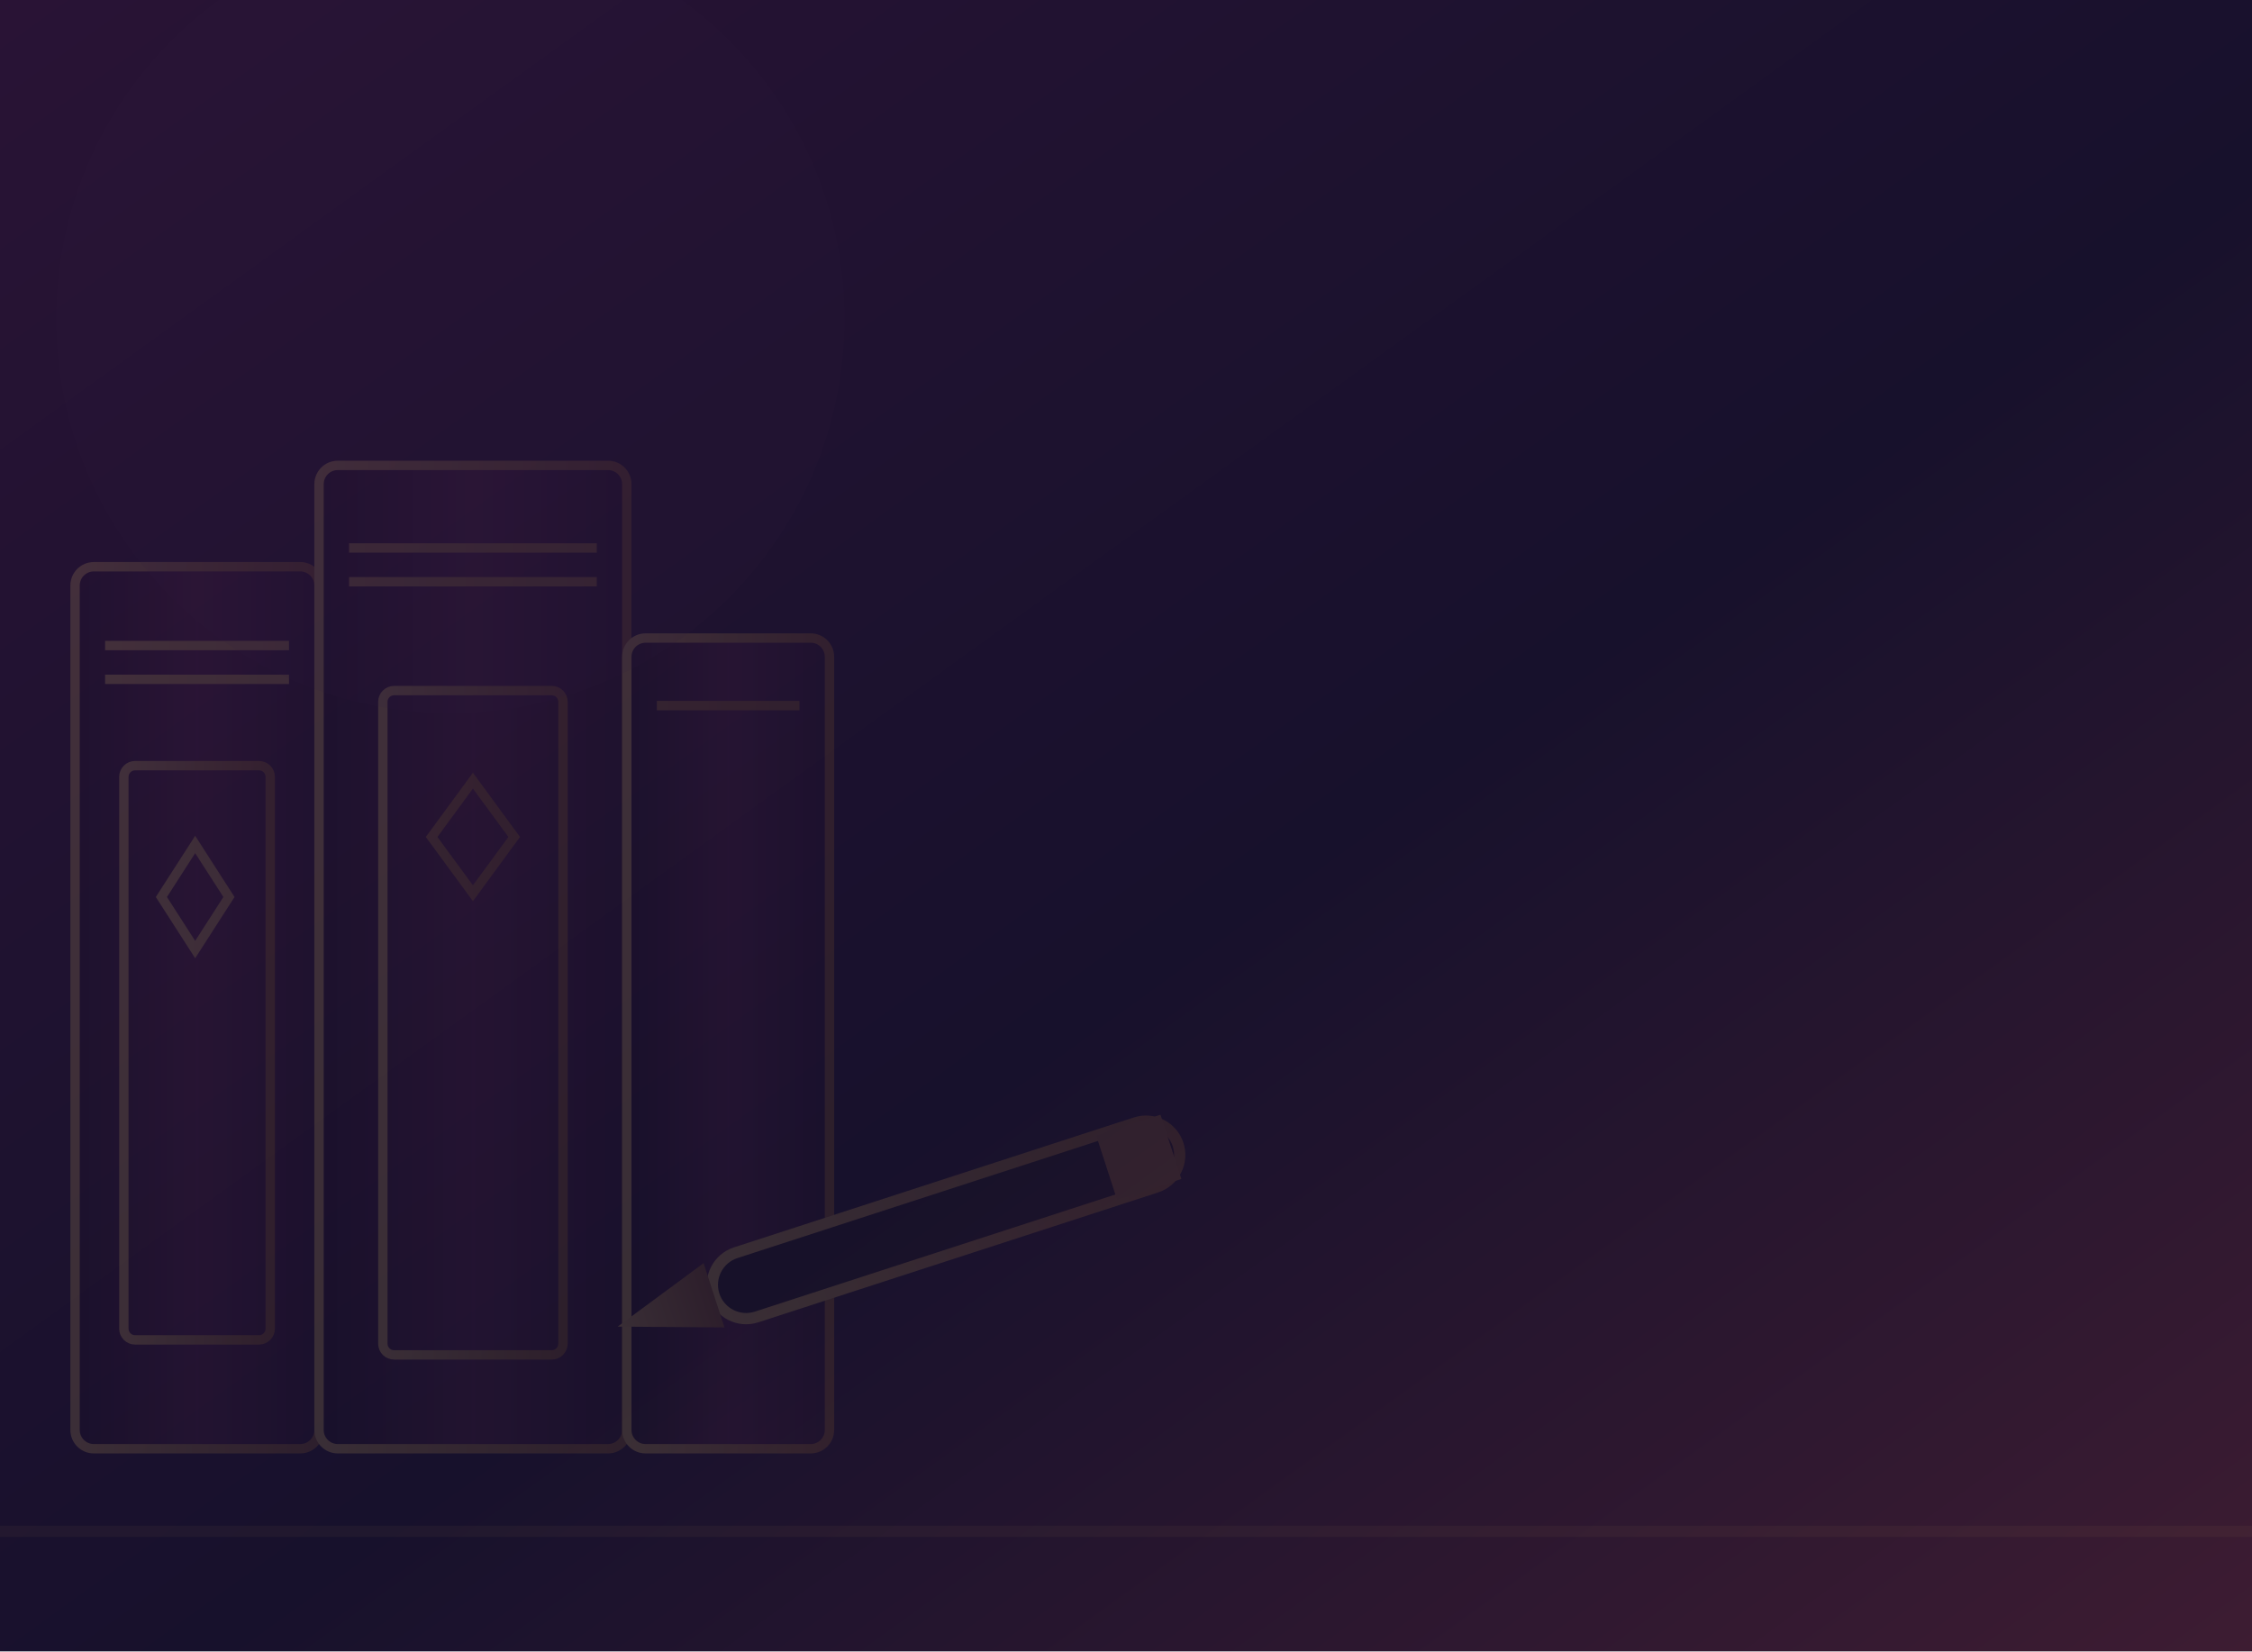
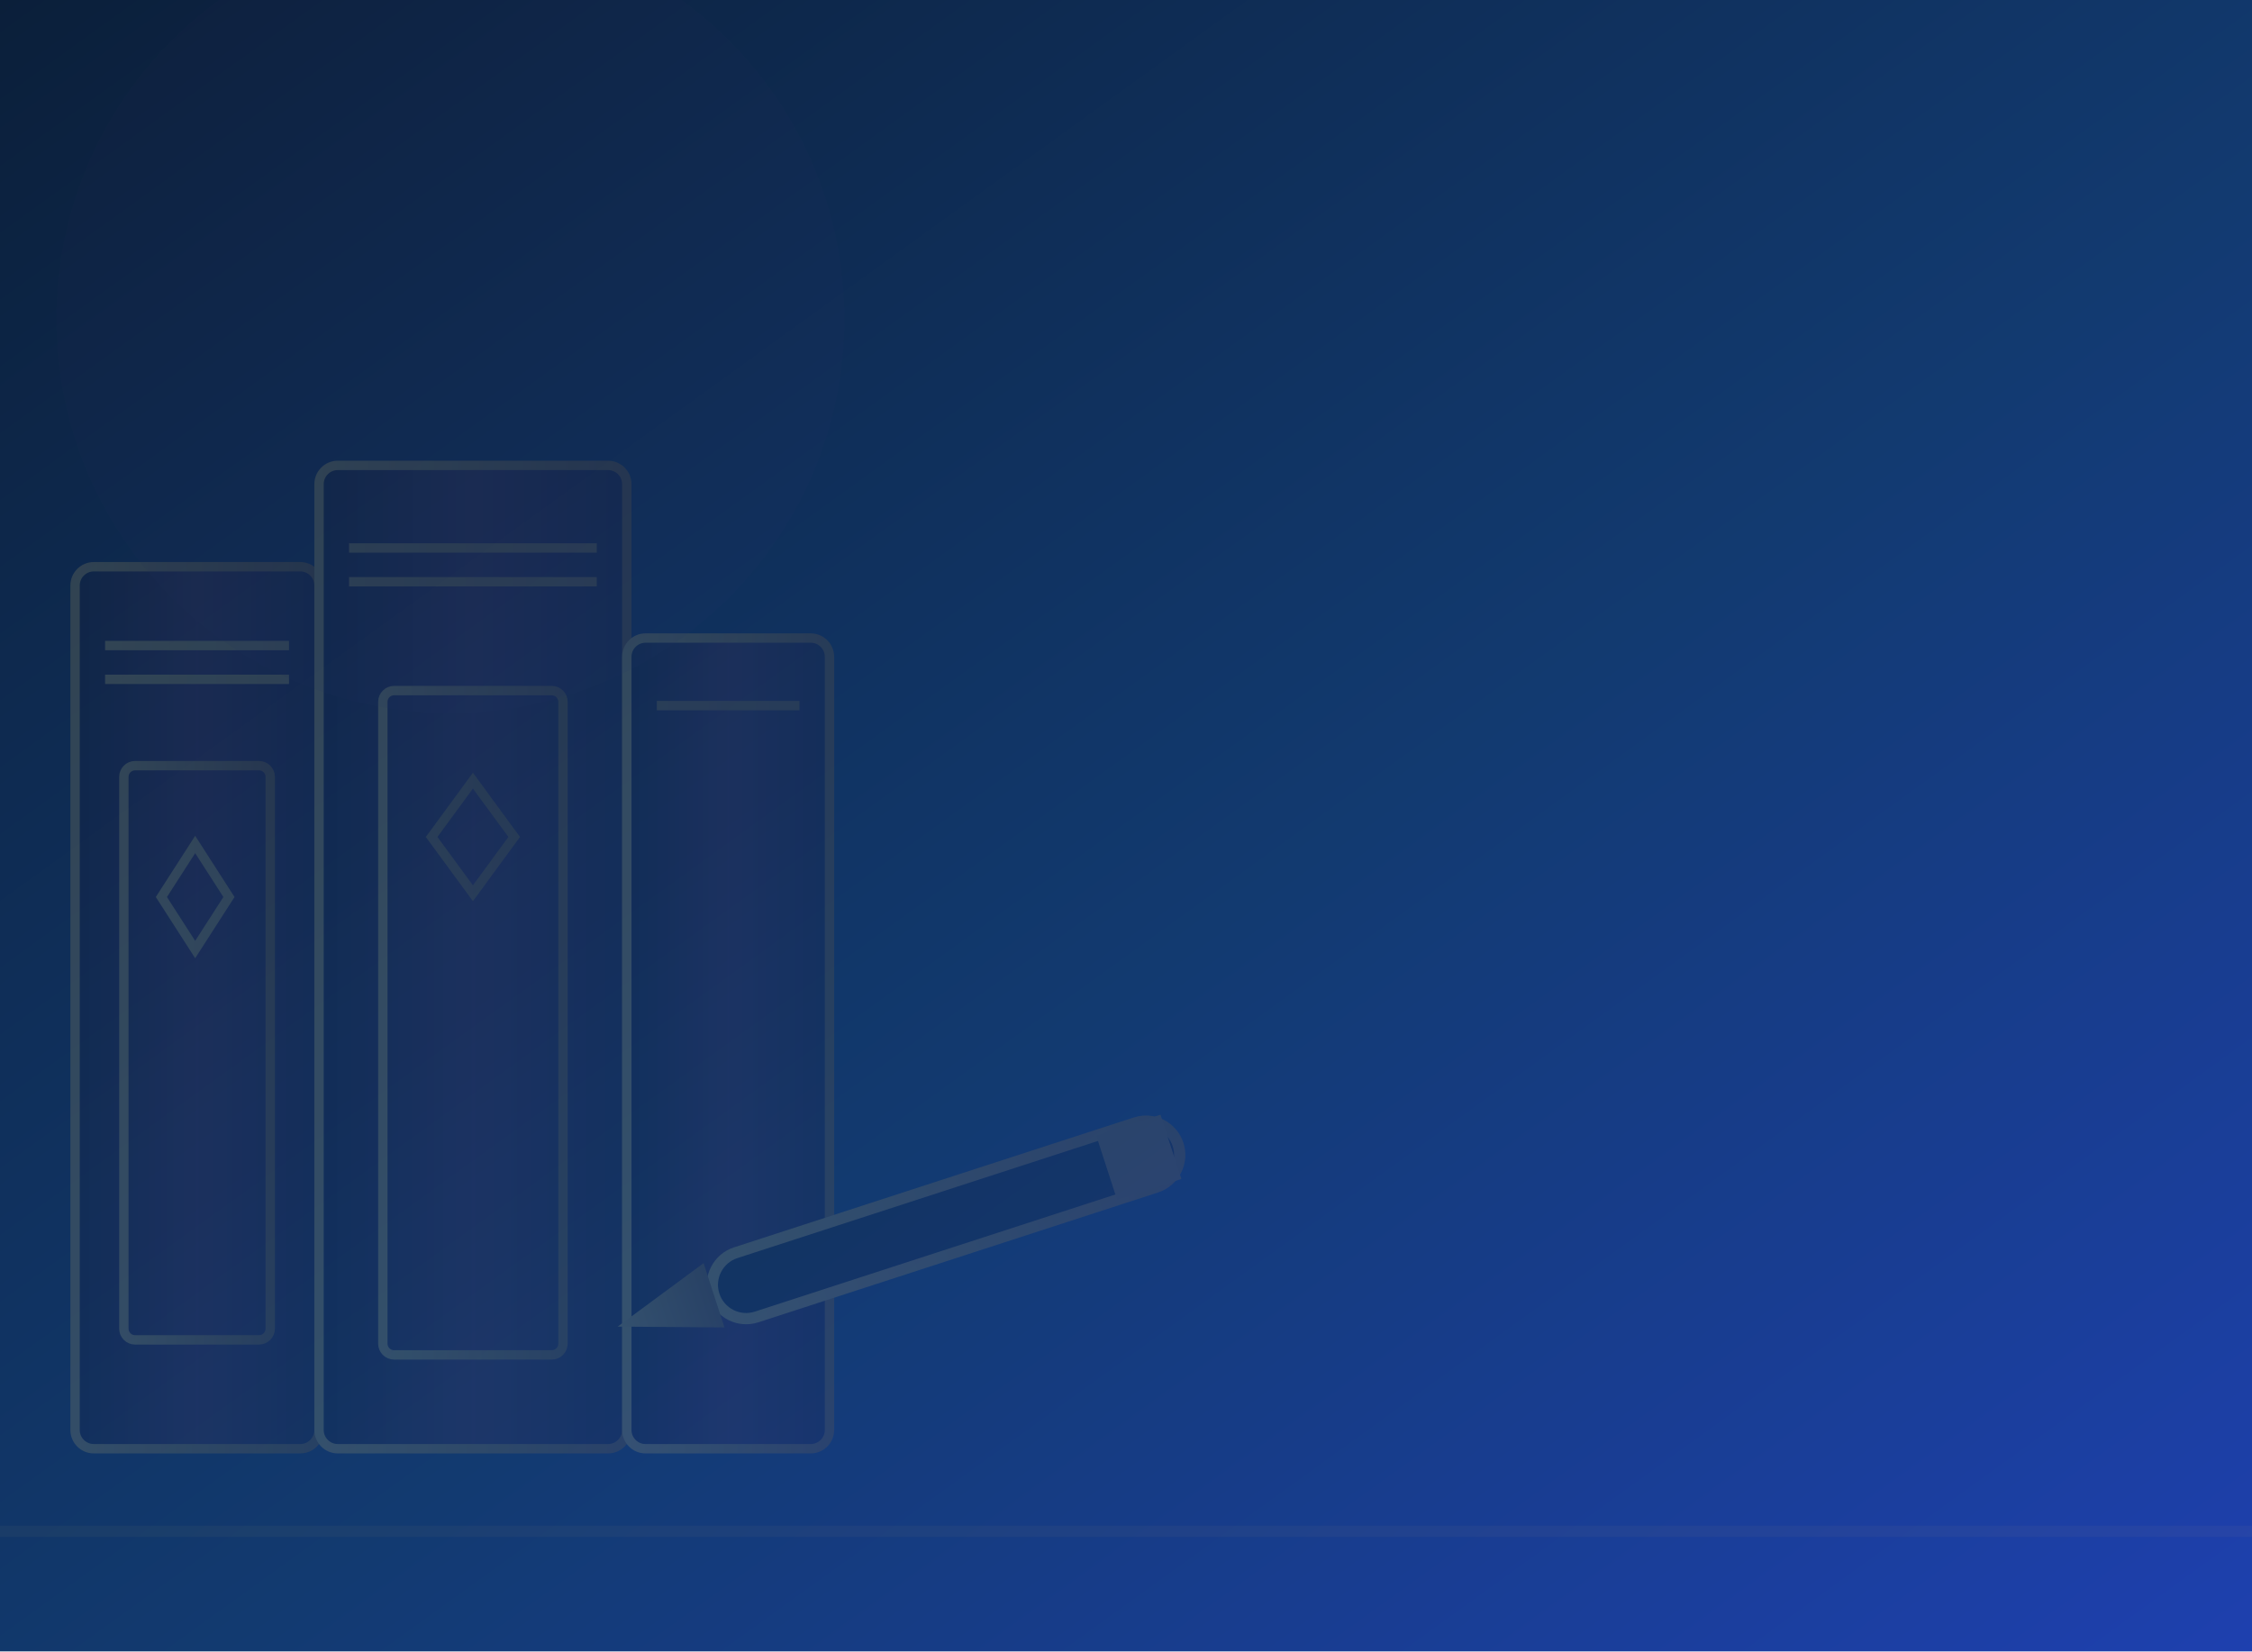
<svg xmlns="http://www.w3.org/2000/svg" viewBox="0 0 600 440">
  <defs>
    <linearGradient id="bg" x2="1" y2="1">
-       <stop stop-color="#291335" />
-       <stop offset=".55" stop-color="#17112c" />
-       <stop offset="1" stop-color="#3d1c32" />
+       <stop stop-color="#0B1F3A" />
+       <stop offset=".55" stop-color="#123A70" />
+       <stop offset="1" stop-color="#1E40AF" />
    </linearGradient>
    <linearGradient id="book" x2="1">
      <stop stop-color="#160e20" />
      <stop offset=".5" stop-color="#5b2447" />
      <stop offset="1" stop-color="#24112b" />
    </linearGradient>
    <linearGradient id="gold">
      <stop stop-color="#f8d66d" />
      <stop offset="1" stop-color="#a86f2b" />
    </linearGradient>
  </defs>
  <rect width="600" height="440" fill="url(#bg)" />
  <g opacity="0.15">
    <g stroke="url(#gold)" stroke-width="2.5" fill="url(#book)">
      <rect x="20" y="151" width="65" height="235" rx="5" />
      <rect x="85" y="124" width="82" height="262" rx="5" />
      <rect x="167" y="170" width="54" height="216" rx="5" />
    </g>
    <g fill="none" stroke="url(#gold)" stroke-width="2.5">
      <path d="M28 172h49M93 146h66M175 188h38M28 181h49M93 155h66" />
      <rect x="33" y="204" width="39" height="153" rx="3" />
      <rect x="102" y="184" width="48" height="177" rx="3" />
      <path d="M52 225l-9 14 9 14 9-14zM126 208l-11 15 11 15 11-15z" />
    </g>
    <g transform="rotate(-18 240 330)">
      <rect x="188" y="320" width="130" height="18" rx="9" fill="#15121b" stroke="url(#gold)" stroke-width="3" />
      <path d="M188 320l-27 9 27 9z" fill="url(#gold)" />
      <path d="M298 320h18v18h-18z" fill="#b17b35" />
    </g>
    <circle cx="120" cy="85" r="105" fill="#7c3c80" opacity=".1" />
    <path d="M0 408h600" stroke="#d9b957" stroke-opacity=".3" stroke-width="3" />
  </g>
</svg>
